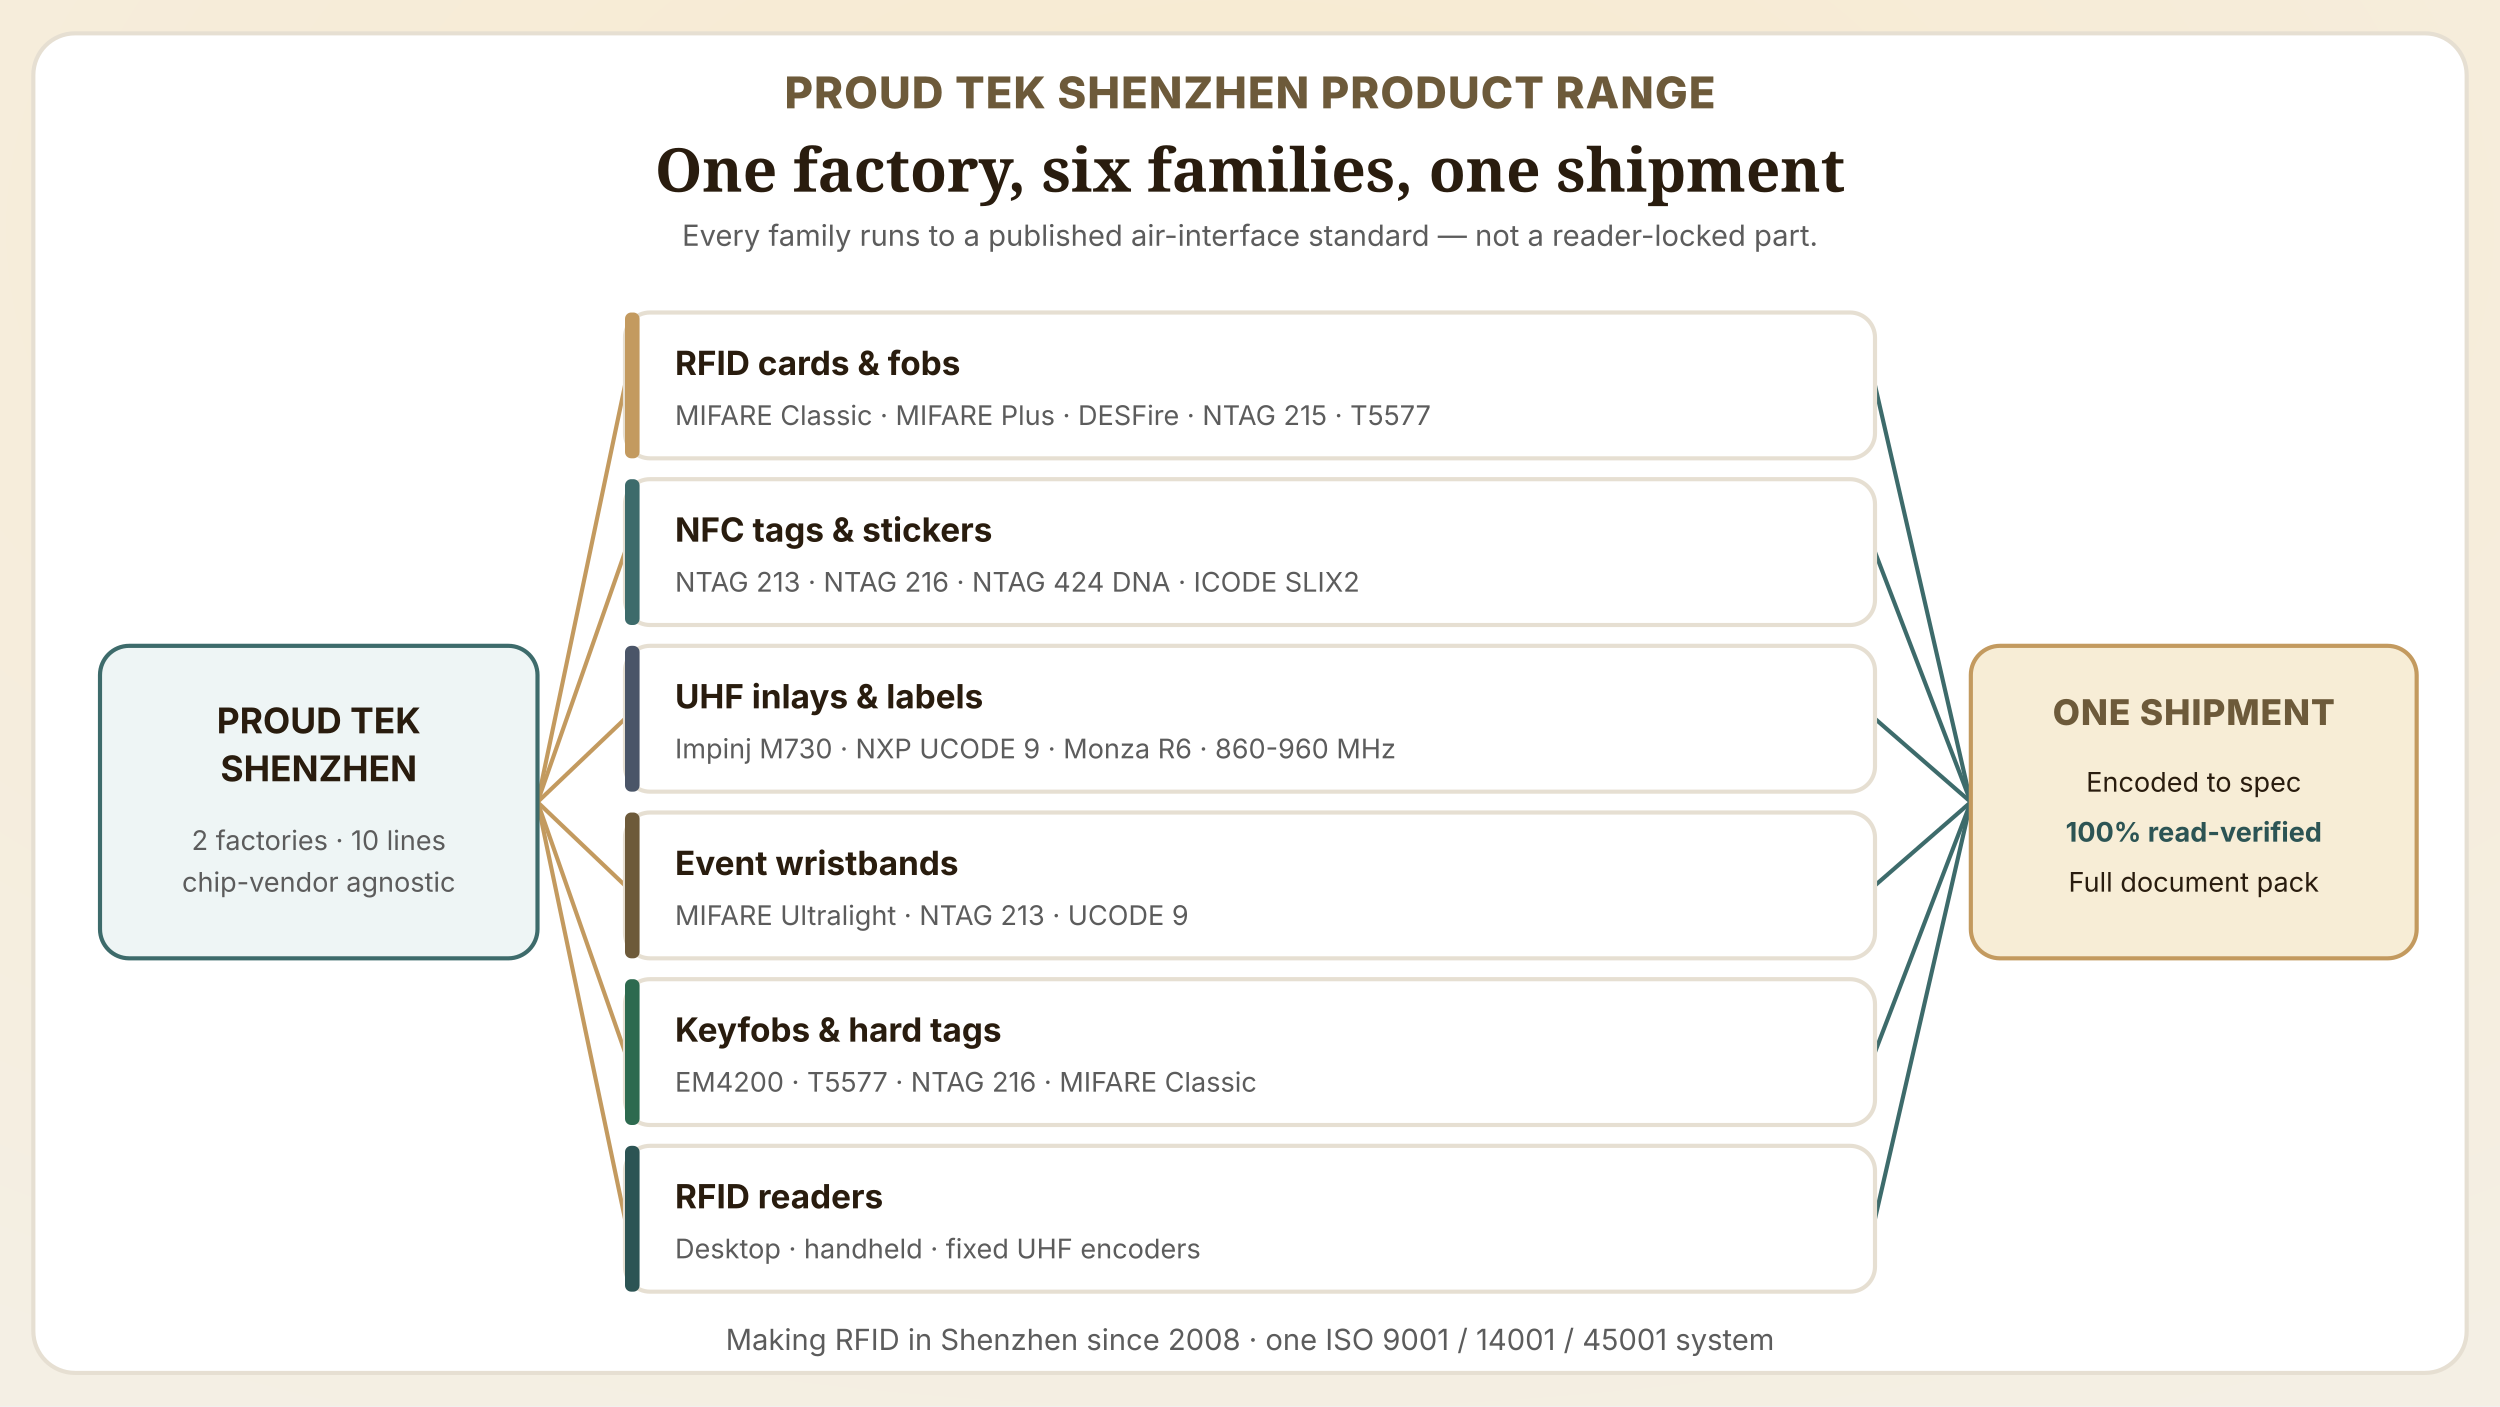
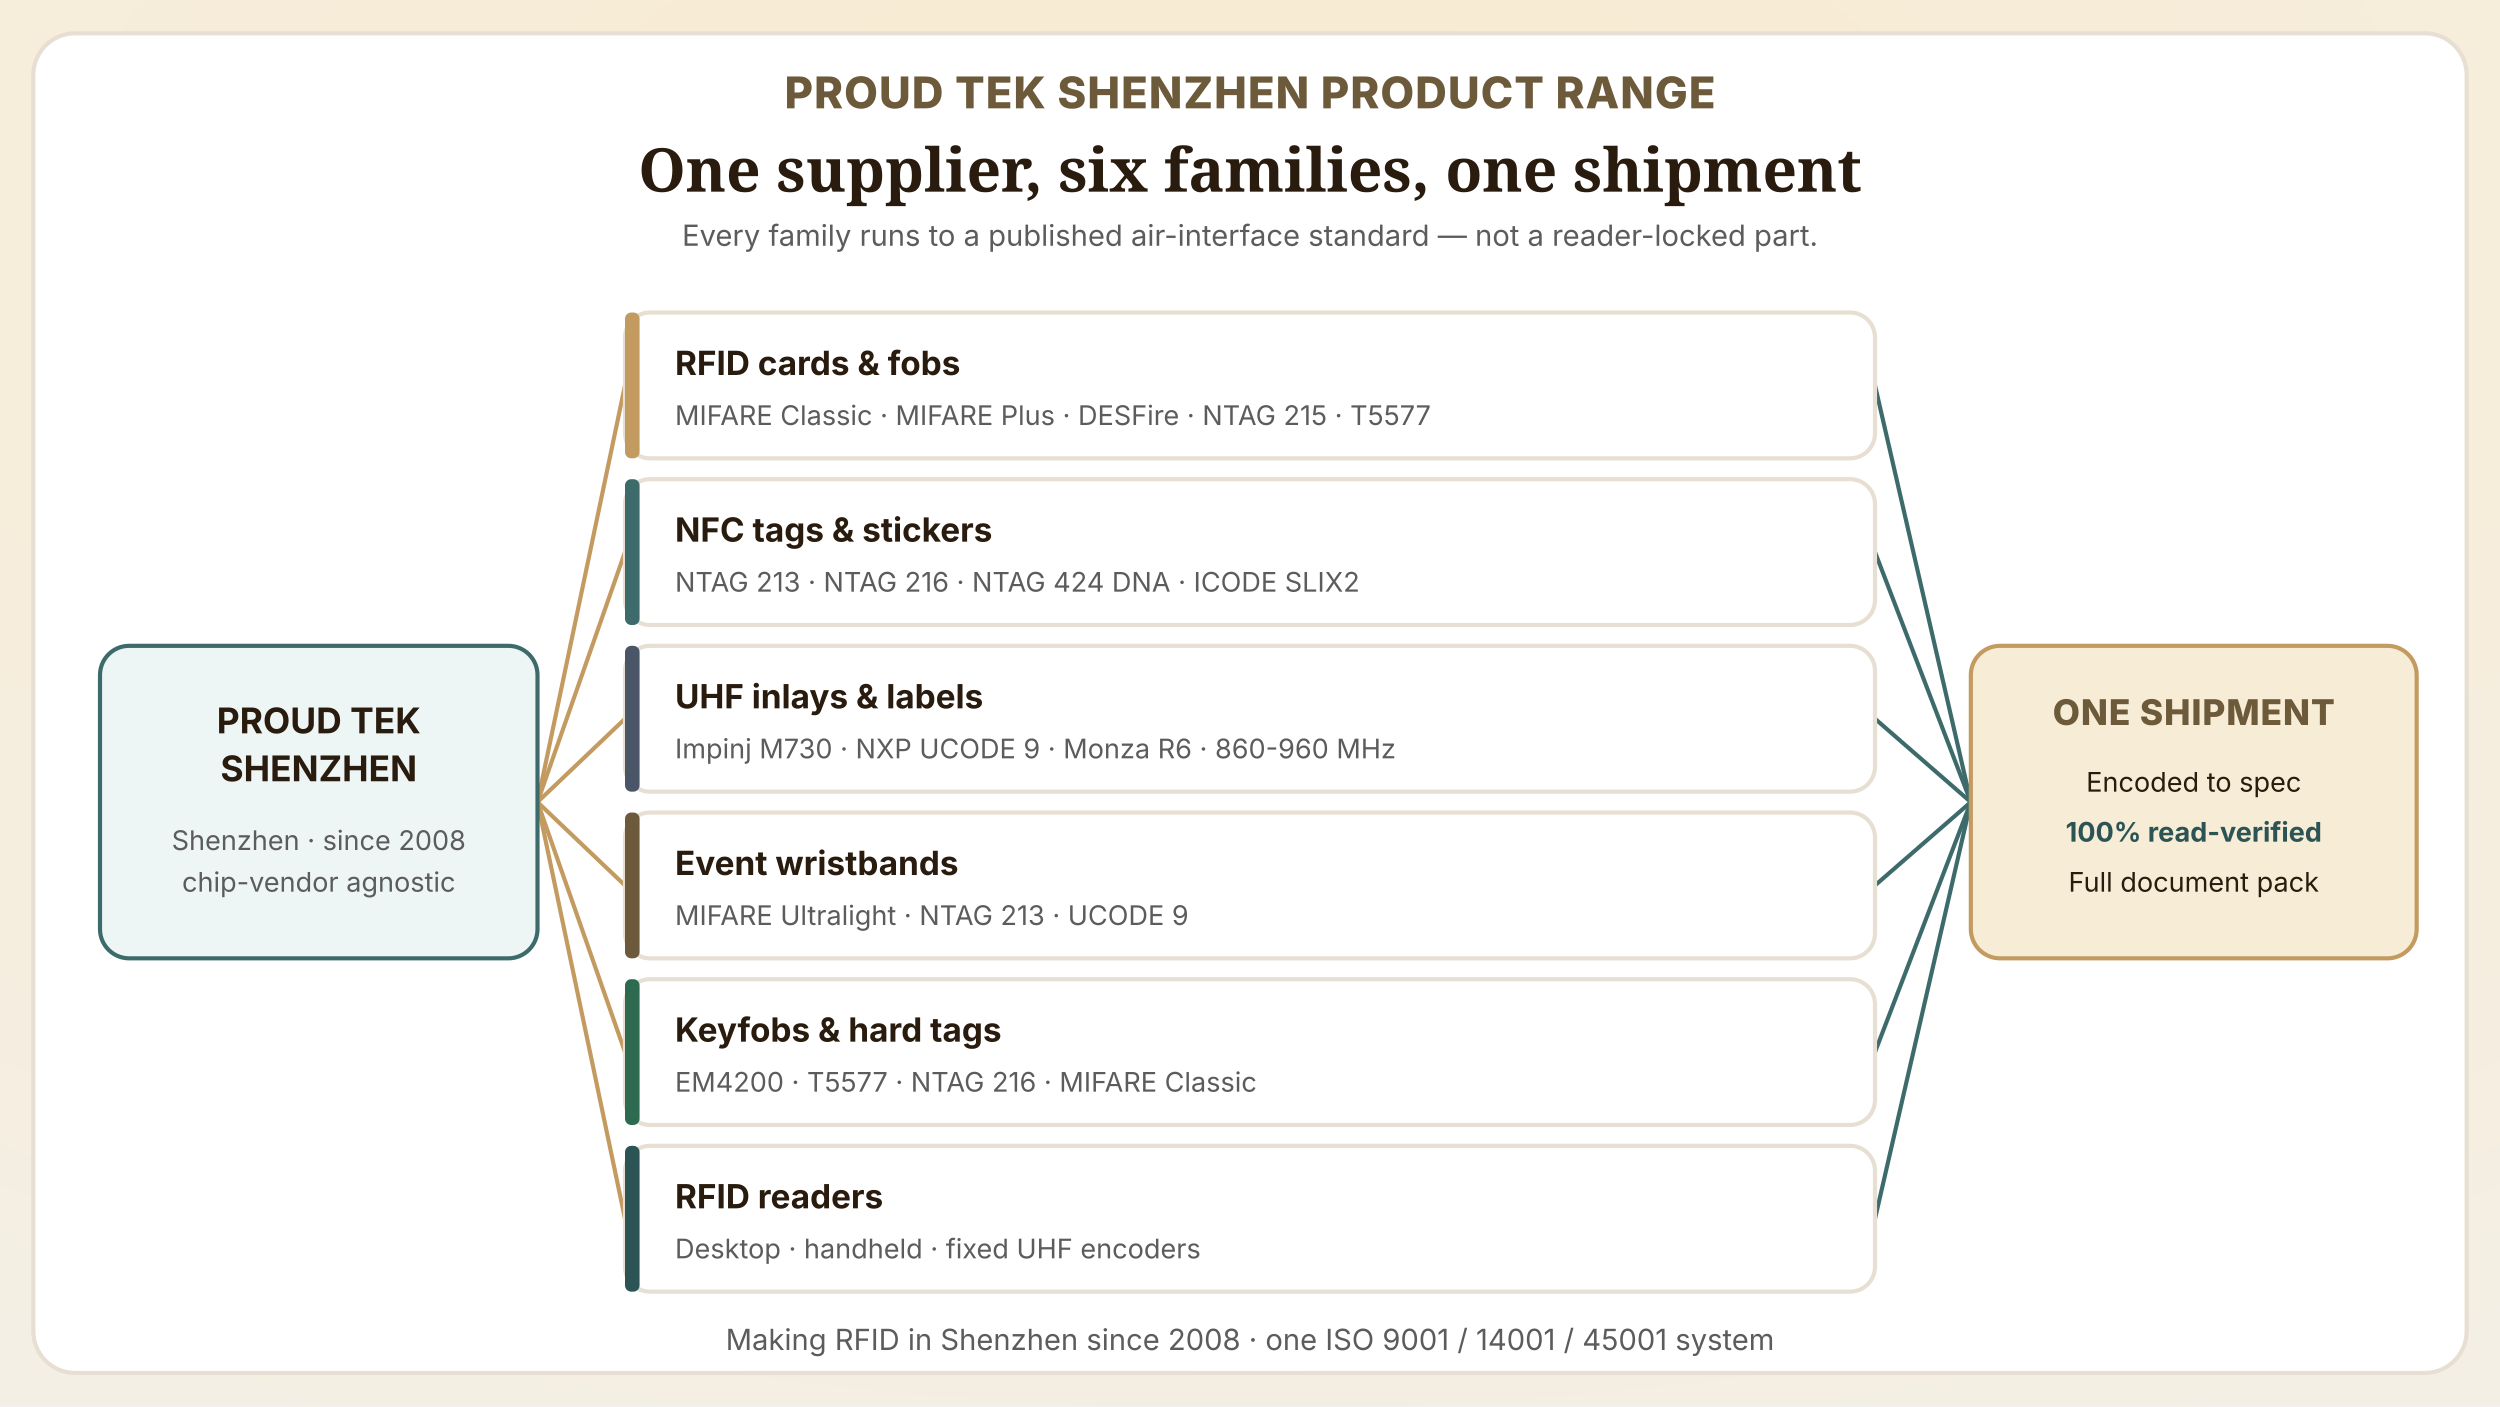
<svg xmlns="http://www.w3.org/2000/svg" viewBox="0 0 1200 675" role="img" aria-labelledby="t d" font-family="Inter, -apple-system, BlinkMacSystemFont, 'Segoe UI', Roboto, sans-serif">
  <defs>
    <radialGradient id="bg" cx="50%" cy="16%" r="94%">
      <stop offset="0%" stop-color="#f8ead0" />
      <stop offset="100%" stop-color="#f4efe4" />
    </radialGradient>
  </defs>
  <rect width="1200" height="675" fill="url(#bg)" />
  <rect x="16" y="16" width="1168" height="643" rx="20" fill="#ffffff" stroke="#e6dfd2" stroke-width="2" />
  <text x="600" y="52" text-anchor="middle" font-size="21" font-weight="800" letter-spacing="0.5" fill="#6d5a3a">PROUD TEK SHENZHEN PRODUCT RANGE</text>
-   <text x="600" y="92" text-anchor="middle" font-size="29" font-weight="700" fill="#291c0e" font-family="Lora, Georgia, serif">One factory, six families, one shipment</text>
+   <text x="600" y="92" text-anchor="middle" font-size="29" font-weight="700" fill="#291c0e" font-family="Lora, Georgia, serif">One supplier, six families, one shipment</text>
  <text x="600" y="118" text-anchor="middle" font-size="14" fill="#5c5c5c">Every family runs to a published air-interface standard — not a reader-locked part.</text>
  <path d="M258,385 L300,185" stroke="#c39a5f" stroke-width="2" fill="none" />
  <path d="M258,385 L300,265" stroke="#c39a5f" stroke-width="2" fill="none" />
  <path d="M258,385 L300,345" stroke="#c39a5f" stroke-width="2" fill="none" />
  <path d="M258,385 L300,425" stroke="#c39a5f" stroke-width="2" fill="none" />
  <path d="M258,385 L300,505" stroke="#c39a5f" stroke-width="2" fill="none" />
  <path d="M258,385 L300,585" stroke="#c39a5f" stroke-width="2" fill="none" />
  <path d="M900,185 L946,385" stroke="#3d6b6b" stroke-width="2" fill="none" />
  <path d="M900,265 L946,385" stroke="#3d6b6b" stroke-width="2" fill="none" />
  <path d="M900,345 L946,385" stroke="#3d6b6b" stroke-width="2" fill="none" />
  <path d="M900,425 L946,385" stroke="#3d6b6b" stroke-width="2" fill="none" />
  <path d="M900,505 L946,385" stroke="#3d6b6b" stroke-width="2" fill="none" />
  <path d="M900,585 L946,385" stroke="#3d6b6b" stroke-width="2" fill="none" />
  <rect x="48" y="310" width="210" height="150" rx="14" fill="#eef5f5" stroke="#3d6b6b" stroke-width="2" />
  <text x="153" y="352" text-anchor="middle" font-size="17" font-weight="700" fill="#291c0e">PROUD TEK</text>
  <text x="153" y="375" text-anchor="middle" font-size="17" font-weight="700" fill="#291c0e">SHENZHEN</text>
-   <text x="153" y="408" text-anchor="middle" font-size="13" fill="#5c5c5c">2 factories · 10 lines</text>
+   <text x="153" y="408" text-anchor="middle" font-size="13" fill="#5c5c5c">Shenzhen · since 2008</text>
  <text x="153" y="428" text-anchor="middle" font-size="13" fill="#5c5c5c">chip-vendor agnostic</text>
  <rect x="300" y="150" width="600" height="70" rx="12" fill="#ffffff" stroke="#e6dfd2" stroke-width="2" />
  <rect x="300" y="150" width="7" height="70" rx="3" fill="#c39a5f" />
  <text x="324" y="180" font-size="16" font-weight="700" fill="#291c0e">RFID cards &amp; fobs</text>
  <text x="324" y="204" font-size="13" fill="#5c5c5c">MIFARE Classic · MIFARE Plus · DESFire · NTAG 215 · T5577</text>
  <rect x="300" y="230" width="600" height="70" rx="12" fill="#ffffff" stroke="#e6dfd2" stroke-width="2" />
  <rect x="300" y="230" width="7" height="70" rx="3" fill="#3d6b6b" />
  <text x="324" y="260" font-size="16" font-weight="700" fill="#291c0e">NFC tags &amp; stickers</text>
  <text x="324" y="284" font-size="13" fill="#5c5c5c">NTAG 213 · NTAG 216 · NTAG 424 DNA · ICODE SLIX2</text>
  <rect x="300" y="310" width="600" height="70" rx="12" fill="#ffffff" stroke="#e6dfd2" stroke-width="2" />
  <rect x="300" y="310" width="7" height="70" rx="3" fill="#4a5568" />
  <text x="324" y="340" font-size="16" font-weight="700" fill="#291c0e">UHF inlays &amp; labels</text>
  <text x="324" y="364" font-size="13" fill="#5c5c5c">Impinj M730 · NXP UCODE 9 · Monza R6 · 860-960 MHz</text>
  <rect x="300" y="390" width="600" height="70" rx="12" fill="#ffffff" stroke="#e6dfd2" stroke-width="2" />
  <rect x="300" y="390" width="7" height="70" rx="3" fill="#6d5a3a" />
  <text x="324" y="420" font-size="16" font-weight="700" fill="#291c0e">Event wristbands</text>
  <text x="324" y="444" font-size="13" fill="#5c5c5c">MIFARE Ultralight · NTAG 213 · UCODE 9</text>
  <rect x="300" y="470" width="600" height="70" rx="12" fill="#ffffff" stroke="#e6dfd2" stroke-width="2" />
  <rect x="300" y="470" width="7" height="70" rx="3" fill="#2d6a4f" />
  <text x="324" y="500" font-size="16" font-weight="700" fill="#291c0e">Keyfobs &amp; hard tags</text>
  <text x="324" y="524" font-size="13" fill="#5c5c5c">EM4200 · T5577 · NTAG 216 · MIFARE Classic</text>
  <rect x="300" y="550" width="600" height="70" rx="12" fill="#ffffff" stroke="#e6dfd2" stroke-width="2" />
  <rect x="300" y="550" width="7" height="70" rx="3" fill="#2c5454" />
  <text x="324" y="580" font-size="16" font-weight="700" fill="#291c0e">RFID readers</text>
  <text x="324" y="604" font-size="13" fill="#5c5c5c">Desktop · handheld · fixed UHF encoders</text>
  <rect x="946" y="310" width="214" height="150" rx="14" fill="#f7edd6" stroke="#c39a5f" stroke-width="2" />
  <text x="1053" y="348" text-anchor="middle" font-size="17" font-weight="800" letter-spacing="0.4" fill="#6d5a3a">ONE SHIPMENT</text>
  <text x="1053" y="380" text-anchor="middle" font-size="13" fill="#291c0e">Encoded to spec</text>
  <text x="1053" y="404" text-anchor="middle" font-size="13" font-weight="700" fill="#2c5454">100% read-verified</text>
  <text x="1053" y="428" text-anchor="middle" font-size="13" fill="#291c0e">Full document pack</text>
  <text x="600" y="648" text-anchor="middle" font-size="14" fill="#5c5c5c">Making RFID in Shenzhen since 2008 · one ISO 9001 / 14001 / 45001 system</text>
</svg>
